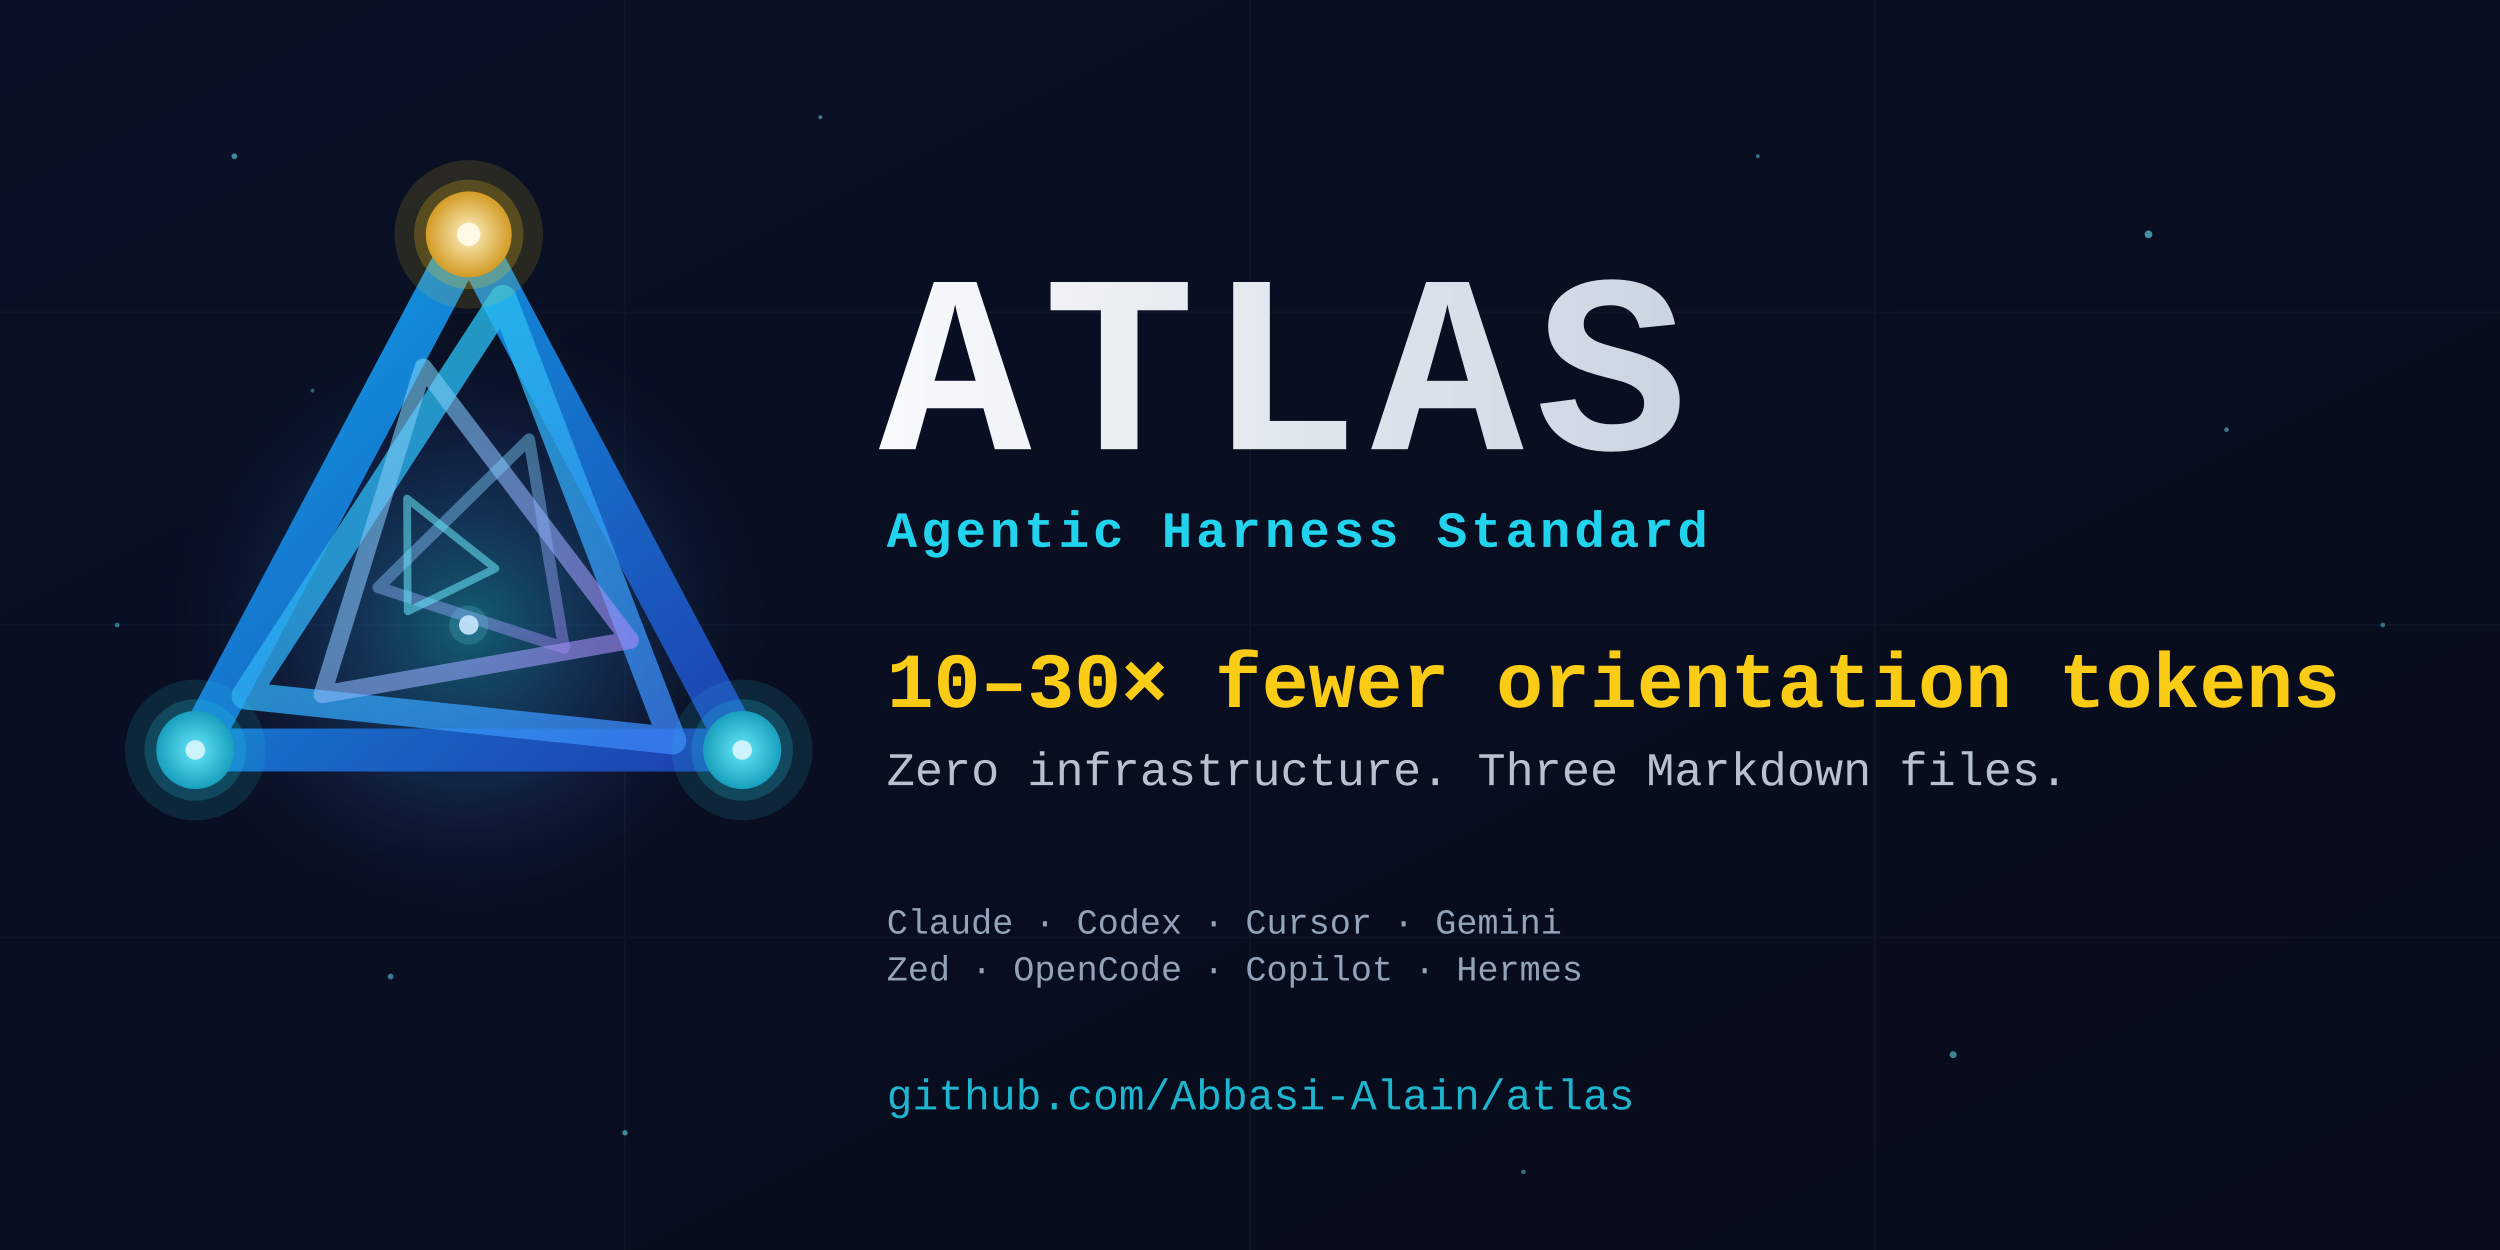
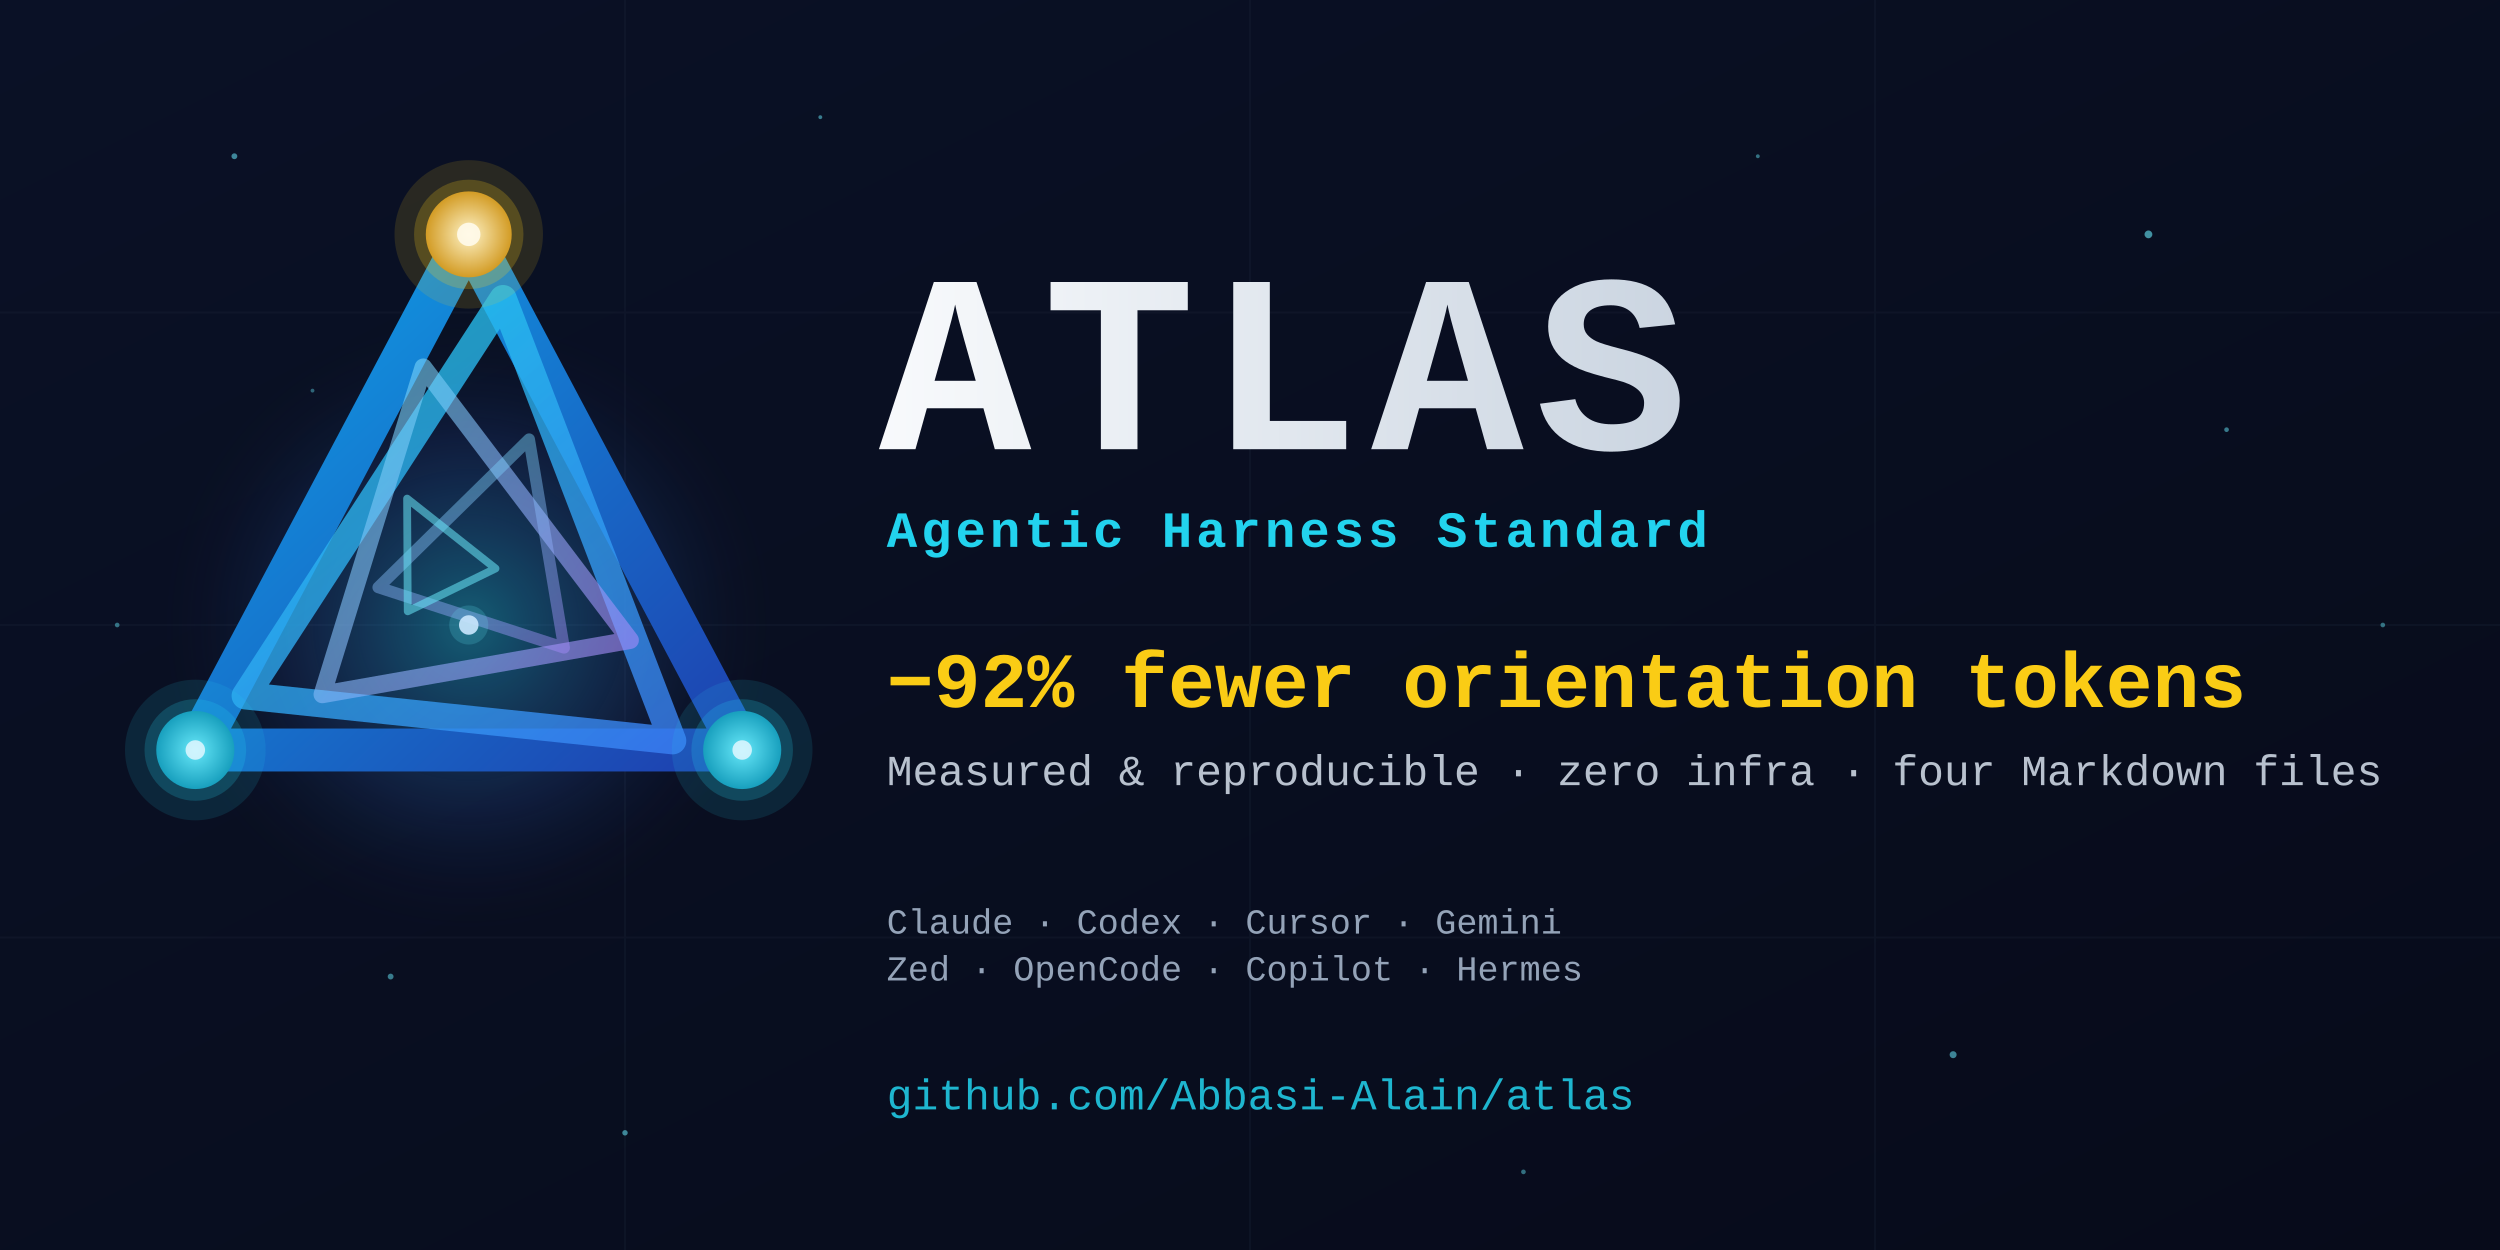
<svg xmlns="http://www.w3.org/2000/svg" viewBox="0 0 1280 640" width="1280" height="640" role="img" aria-label="ATLAS — Agentic Harness Standard">
  <defs>
    <linearGradient id="bg" x1="0" y1="0" x2="1" y2="1">
      <stop offset="0%" stop-color="#0a1126" />
      <stop offset="100%" stop-color="#070b1a" />
    </linearGradient>
    <linearGradient id="gt" x1="0" y1="0" x2="1" y2="1">
      <stop offset="0%" stop-color="#0ea5e9" />
      <stop offset="100%" stop-color="#1e40af" />
    </linearGradient>
    <linearGradient id="gMid" x1="0" y1="0" x2="1" y2="1">
      <stop offset="0%" stop-color="#22d3ee" />
      <stop offset="100%" stop-color="#3b82f6" />
    </linearGradient>
    <linearGradient id="gInner" x1="0" y1="0" x2="1" y2="1">
      <stop offset="0%" stop-color="#67e8f9" />
      <stop offset="100%" stop-color="#a78bfa" />
    </linearGradient>
    <linearGradient id="text" x1="0" y1="0" x2="1" y2="0">
      <stop offset="0%" stop-color="#f8fafc" />
      <stop offset="100%" stop-color="#cbd5e1" />
    </linearGradient>
    <radialGradient id="focal" cx="50%" cy="50%" r="50%">
      <stop offset="0%" stop-color="#22d3ee" stop-opacity="0.4" />
      <stop offset="60%" stop-color="#3b82f6" stop-opacity="0.12" />
      <stop offset="100%" stop-color="#0b1220" stop-opacity="0" />
    </radialGradient>
    <radialGradient id="dotGold" cx="50%" cy="50%" r="60%">
      <stop offset="0%" stop-color="#fef3c7" />
      <stop offset="100%" stop-color="#ca8a04" />
    </radialGradient>
    <radialGradient id="dotCyan" cx="50%" cy="50%" r="60%">
      <stop offset="0%" stop-color="#67e8f9" />
      <stop offset="100%" stop-color="#0891b2" />
    </radialGradient>
  </defs>
  <rect width="1280" height="640" fill="url(#bg)" />
  <g stroke="#1e293b" stroke-width="1" opacity="0.25">
    <line x1="0" y1="160" x2="1280" y2="160" />
    <line x1="0" y1="320" x2="1280" y2="320" />
    <line x1="0" y1="480" x2="1280" y2="480" />
    <line x1="320" y1="0" x2="320" y2="640" />
    <line x1="640" y1="0" x2="640" y2="640" />
    <line x1="960" y1="0" x2="960" y2="640" />
  </g>
  <g fill="#67e8f9">
    <circle cx="120" cy="80" r="1.5" opacity="0.55" />
    <circle cx="1100" cy="120" r="2" opacity="0.6" />
    <circle cx="200" cy="500" r="1.5" opacity="0.5" />
    <circle cx="1000" cy="540" r="1.8" opacity="0.55" />
    <circle cx="60" cy="320" r="1.2" opacity="0.45" />
    <circle cx="1220" cy="320" r="1.2" opacity="0.45" />
    <circle cx="420" cy="60" r="1" opacity="0.5" />
    <circle cx="900" cy="80" r="1" opacity="0.45" />
    <circle cx="160" cy="200" r="1" opacity="0.4" />
    <circle cx="1140" cy="220" r="1.2" opacity="0.5" />
    <circle cx="320" cy="580" r="1.4" opacity="0.55" />
    <circle cx="780" cy="600" r="1.2" opacity="0.45" />
  </g>
  <g transform="translate(60, 64)">
    <circle cx="180" cy="256" r="160" fill="url(#focal)" />
    <path d="M 180 56 L 320 320 L 40 320 Z" fill="none" stroke="url(#gt)" stroke-width="22" stroke-linejoin="round" />
    <path d="M 180 88 L 290 304 L 70 304 Z" fill="none" stroke="url(#gMid)" stroke-width="14" stroke-linejoin="round" opacity="0.78" transform="rotate(6 180 256)" />
    <path d="M 180 122 L 260 278 L 100 278 Z" fill="none" stroke="url(#gInner)" stroke-width="9" stroke-linejoin="round" opacity="0.6" transform="rotate(-10 180 256)" />
    <path d="M 180 156 L 230 252 L 130 252 Z" fill="none" stroke="url(#gInner)" stroke-width="6" stroke-linejoin="round" opacity="0.45" transform="rotate(18 180 256)" />
    <path d="M 180 184 L 205 236 L 155 236 Z" fill="none" stroke="#67e8f9" stroke-width="4" stroke-linejoin="round" opacity="0.55" transform="rotate(-26 180 256)" />
    <circle cx="180" cy="256" r="5" fill="#e0e7ff" opacity="0.9" />
    <circle cx="180" cy="256" r="10" fill="#67e8f9" opacity="0.18" />
    <circle cx="180" cy="56" r="38" fill="#facc15" opacity="0.13" />
    <circle cx="180" cy="56" r="28" fill="#facc15" opacity="0.22" />
    <circle cx="180" cy="56" r="22" fill="url(#dotGold)" />
    <circle cx="180" cy="56" r="6" fill="#fffbeb" opacity="0.9" />
    <circle cx="40" cy="320" r="36" fill="#22d3ee" opacity="0.12" />
    <circle cx="40" cy="320" r="26" fill="#22d3ee" opacity="0.2" />
    <circle cx="40" cy="320" r="20" fill="url(#dotCyan)" />
    <circle cx="40" cy="320" r="5" fill="#e0f7ff" opacity="0.85" />
    <circle cx="320" cy="320" r="36" fill="#22d3ee" opacity="0.12" />
    <circle cx="320" cy="320" r="26" fill="#22d3ee" opacity="0.2" />
    <circle cx="320" cy="320" r="20" fill="url(#dotCyan)" />
    <circle cx="320" cy="320" r="5" fill="#e0f7ff" opacity="0.85" />
  </g>
  <g font-family="Menlo, Monaco, 'Courier New', monospace">
    <text x="450" y="230" font-weight="900" font-size="130" letter-spacing="6" fill="url(#text)">ATLAS</text>
    <text x="454" y="280" font-weight="600" font-size="26" letter-spacing="2" fill="#22d3ee">
      Agentic Harness Standard
    </text>
    <text x="454" y="362" font-weight="700" font-size="40" fill="#facc15">
-       10–30× fewer orientation tokens
+       −92% fewer orientation tokens
    </text>
-     <text x="454" y="402" font-weight="500" font-size="24" fill="#cbd5e1" opacity="0.9">
-       Zero infrastructure. Three Markdown files.
+     <text x="454" y="402" font-weight="500" font-size="22" fill="#cbd5e1" opacity="0.9">
+       Measured &amp; reproducible · zero infra · four Markdown files
    </text>
    <text x="454" y="478" font-weight="500" font-size="18" fill="#94a3b8">
      Claude · Codex · Cursor · Gemini
    </text>
    <text x="454" y="502" font-weight="500" font-size="18" fill="#94a3b8">
      Zed · OpenCode · Copilot · Hermes
    </text>
    <text x="454" y="568" font-weight="400" font-size="22" fill="#22d3ee" opacity="0.85">
      github.com/Abbasi-Alain/atlas
    </text>
  </g>
</svg>
